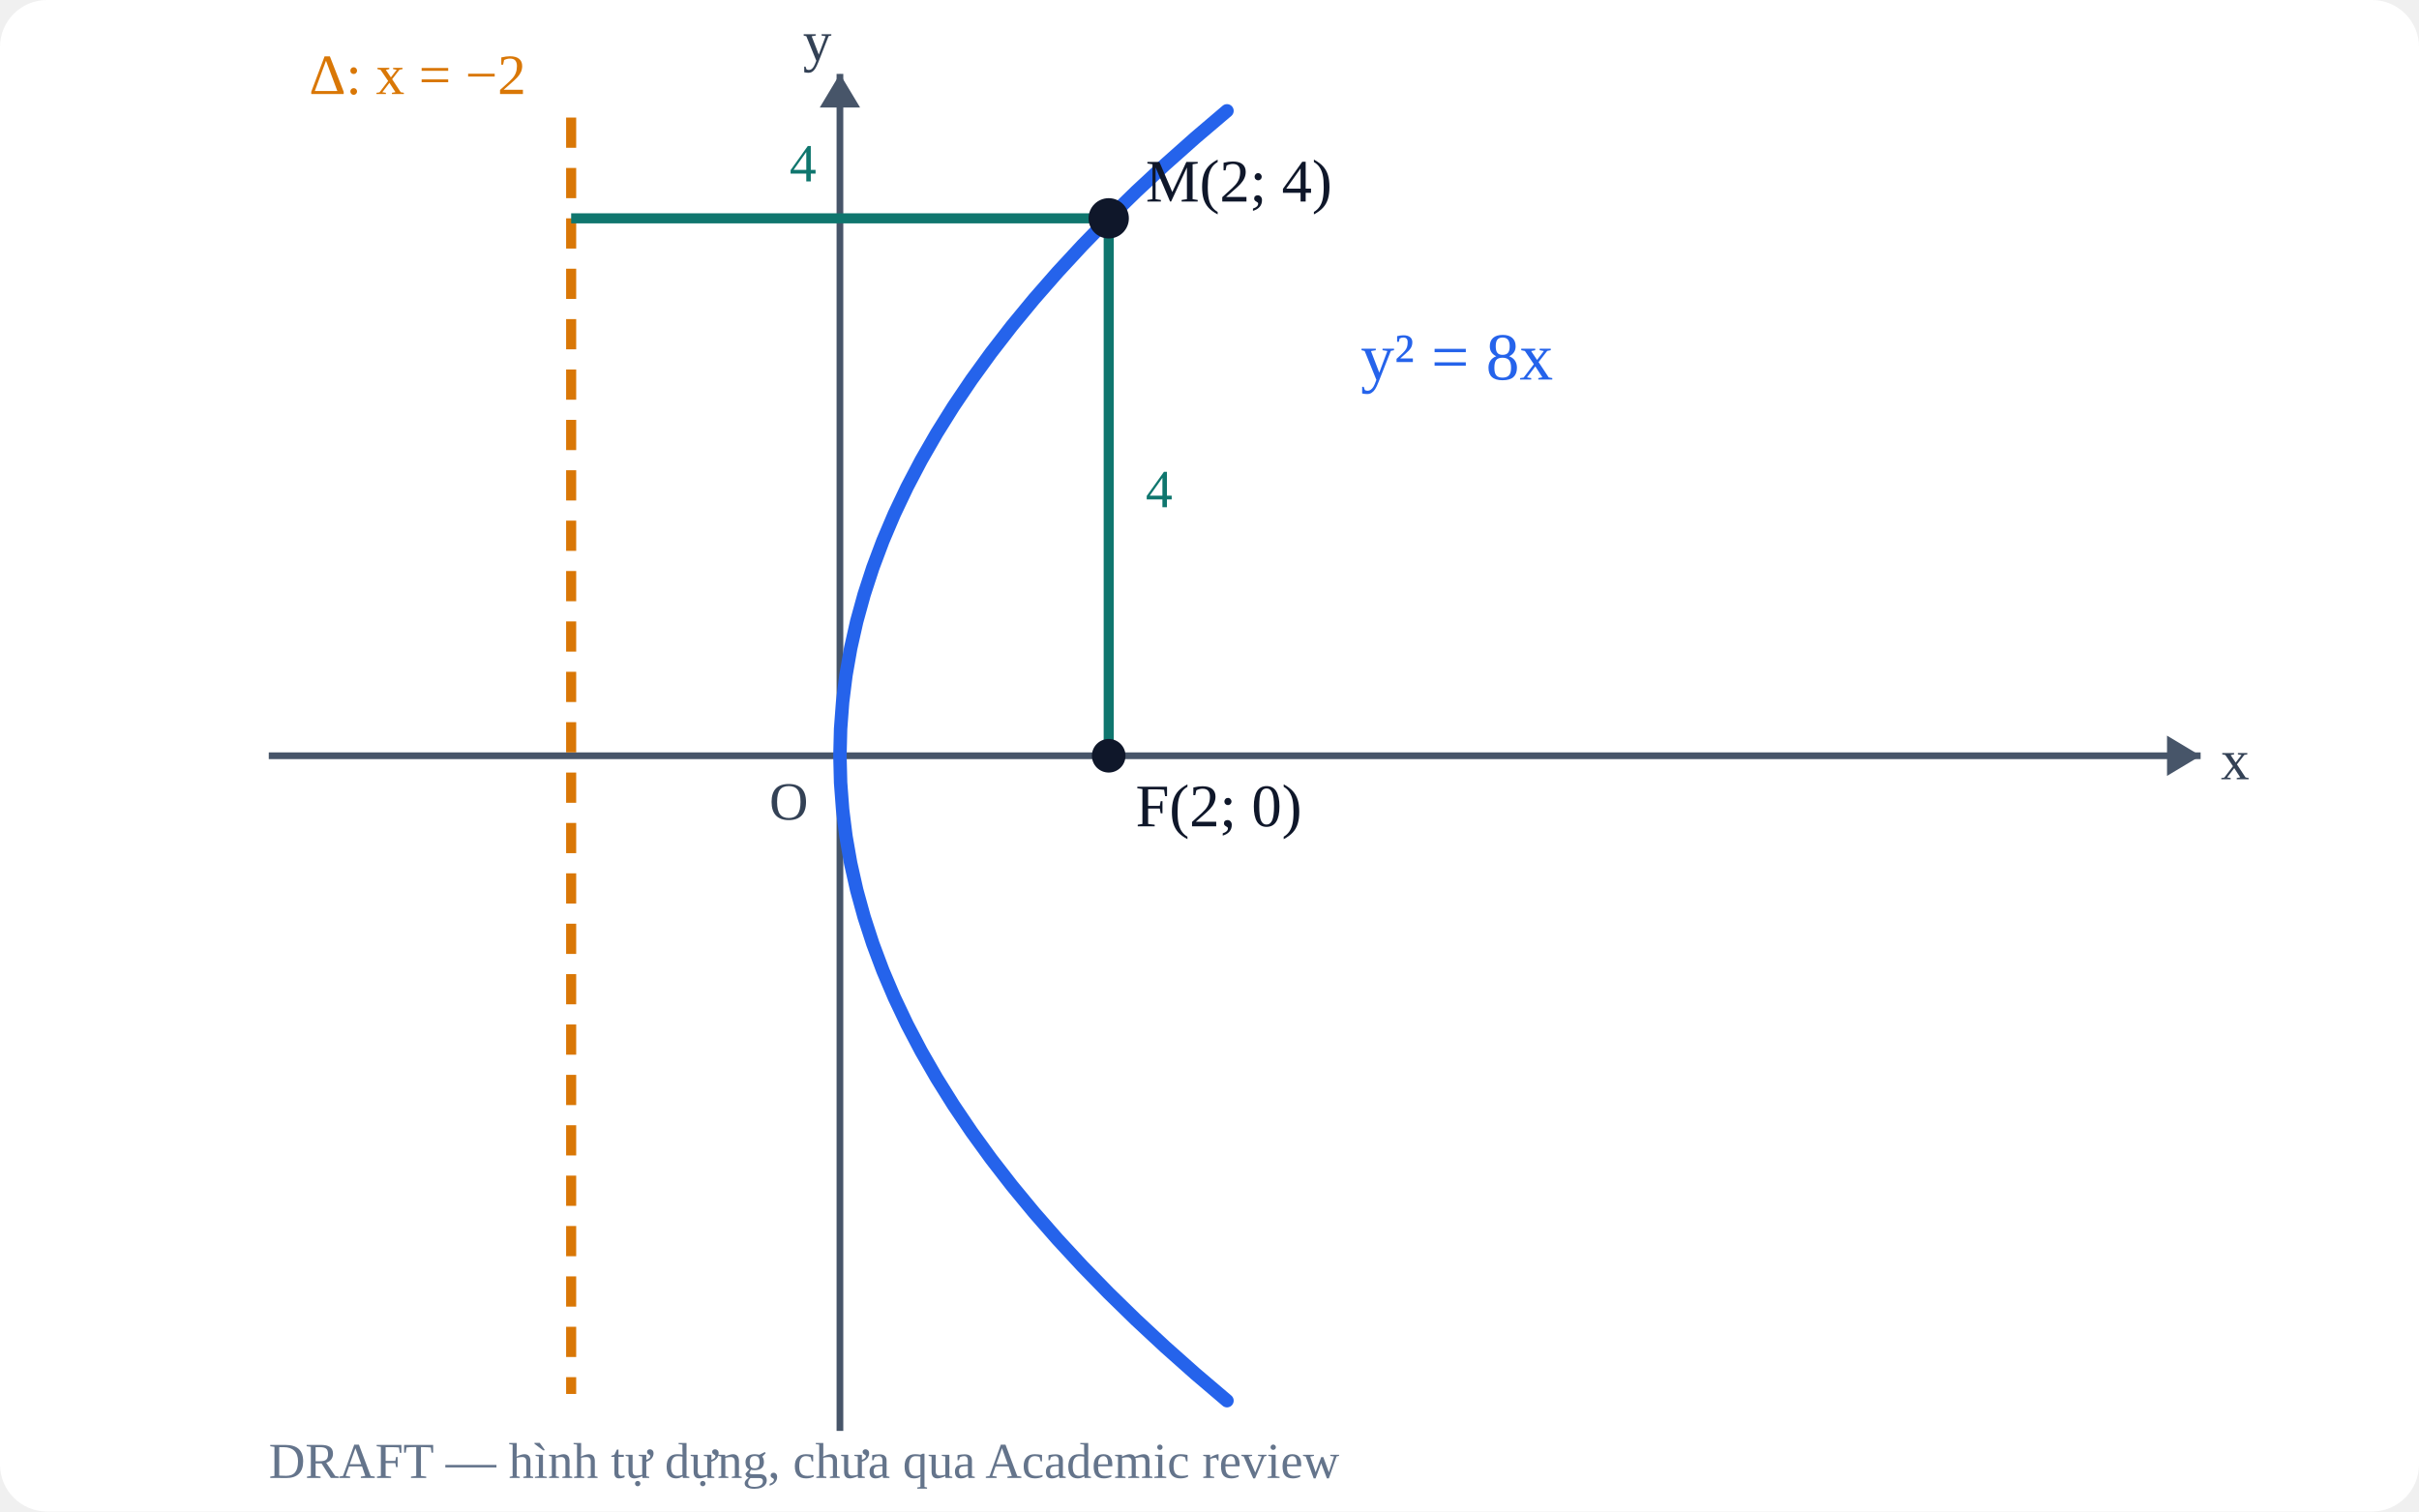
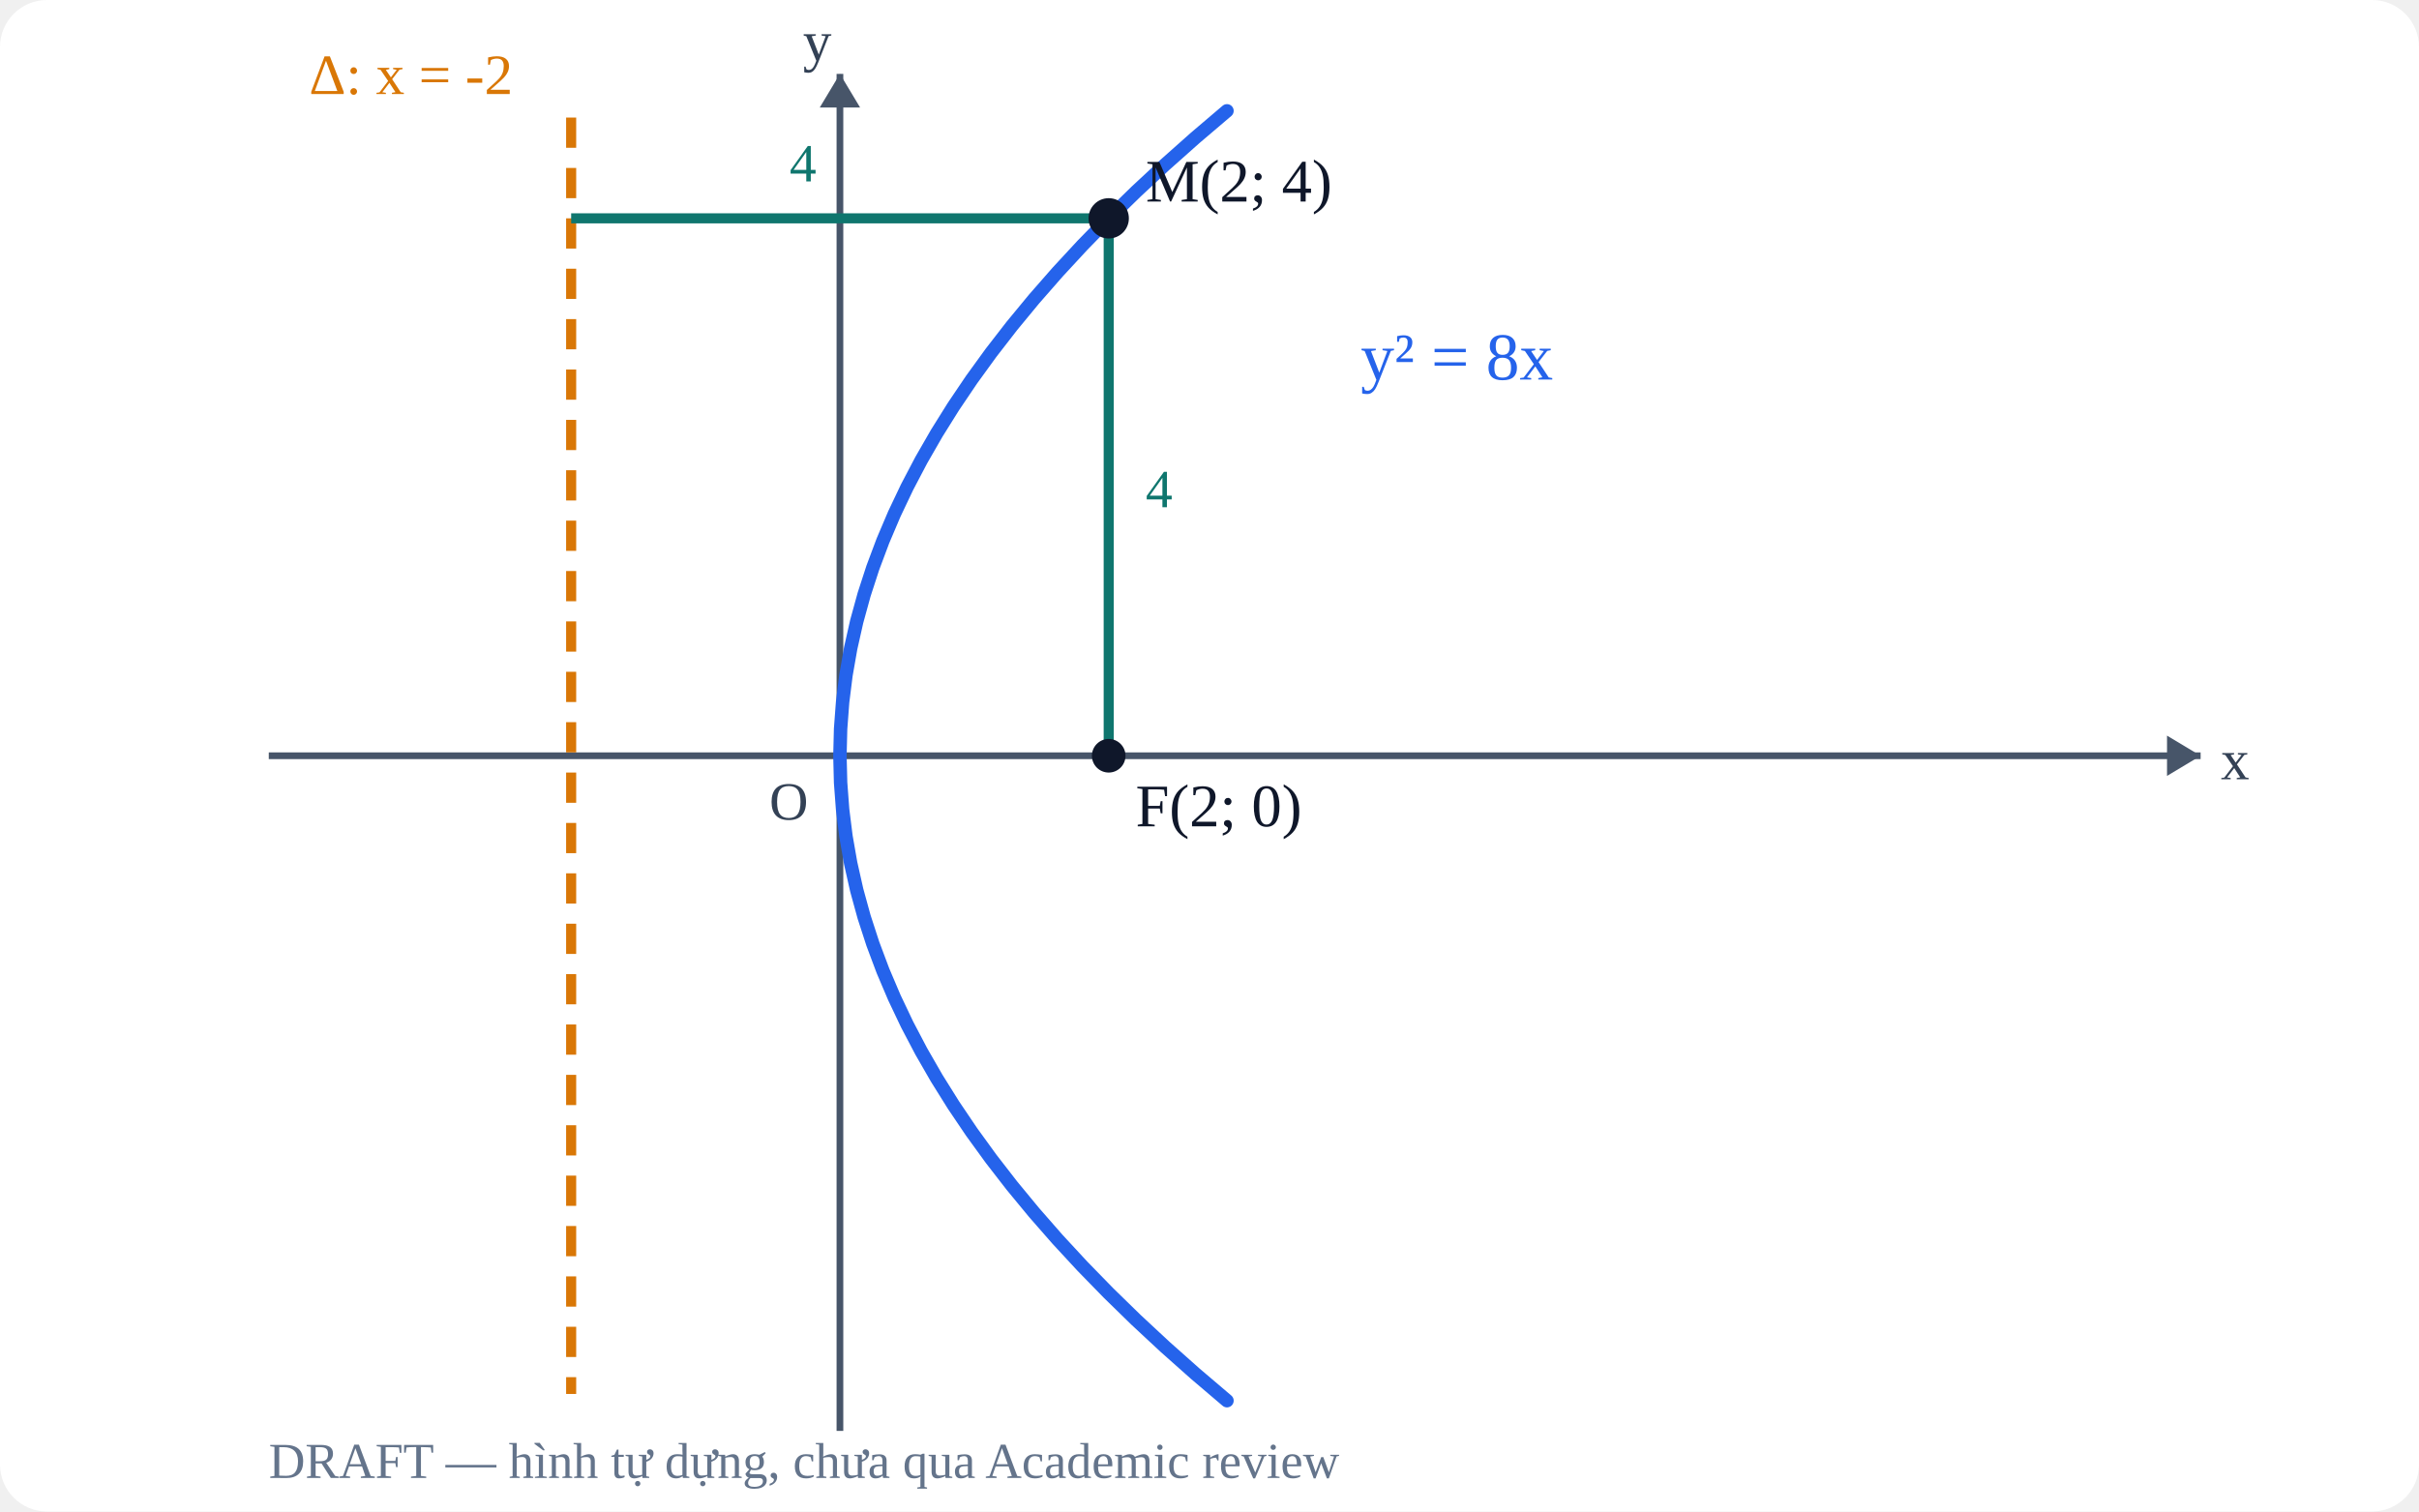
<svg xmlns="http://www.w3.org/2000/svg" width="720" height="450" viewBox="0 0 720 450" role="img" aria-labelledby="title desc">
  <rect width="720" height="450" rx="14" fill="#fff" />
  <line x1="80" y1="225" x2="655" y2="225" stroke="#475569" stroke-width="2" />
  <line x1="250" y1="426" x2="250" y2="22" stroke="#475569" stroke-width="2" />
  <path d="M655 225 l-10 -6 v12 z M250 22 l-6 10 h12 z" fill="#475569" />
  <line x1="170" y1="35" x2="170" y2="415" stroke="#d97706" stroke-width="3" stroke-dasharray="9 6" />
  <polyline points="365.2,417.0 355.8,409.0 346.8,401.0 338.2,393.0 330.0,385.0 322.2,377.0 314.8,369.0 307.8,361.0 301.2,353.0 295.0,345.0 289.2,337.0 283.8,329.0 278.8,321.0 274.2,313.0 270.0,305.0 266.2,297.0 262.8,289.0 259.8,281.0 257.2,273.0 255.0,265.0 253.2,257.0 251.8,249.0 250.8,241.0 250.2,233.0 250.0,225.0 250.2,217.0 250.8,209.0 251.8,201.0 253.2,193.0 255.0,185.0 257.2,177.0 259.8,169.0 262.8,161.0 266.2,153.0 270.0,145.0 274.2,137.0 278.8,129.0 283.8,121.0 289.2,113.0 295.0,105.0 301.2,97.0 307.8,89.0 314.8,81.0 322.2,73.0 330.0,65.0 338.2,57.0 346.8,49.0 355.8,41.0 365.2,33.0" fill="none" stroke="#2563eb" stroke-width="4" stroke-linecap="round" />
  <line x1="170" y1="65" x2="330" y2="65" stroke="#0f766e" stroke-width="3" />
  <line x1="330" y1="65" x2="330" y2="225" stroke="#0f766e" stroke-width="3" />
  <circle cx="330" cy="65" r="6" fill="#0f172a" />
  <circle cx="330" cy="225" r="5" fill="#0f172a" />
  <text x="341" y="60" font-size="18" fill="#0f172a">M(2; 4)</text>
  <text x="338" y="246" font-size="18" fill="#0f172a">F(2; 0)</text>
-   <text x="92" y="28" font-size="17" fill="#d97706">Δ: x = −2</text>
+   <text x="92" y="28" font-size="17" fill="#d97706">Δ: x = -2</text>
  <text x="405" y="113" font-size="20" fill="#2563eb">y² = 8x</text>
  <text x="235" y="54" font-size="16" fill="#0f766e">4</text>
  <text x="341" y="151" font-size="16" fill="#0f766e">4</text>
  <text x="661" y="232" font-size="17" fill="#334155">x</text>
  <text x="239" y="18" font-size="17" fill="#334155">y</text>
  <text x="229" y="244" font-size="16" fill="#334155">O</text>
  <text x="80" y="440" font-size="15" fill="#64748b">DRAFT — hình tự dựng, chưa qua Academic review</text>
</svg>
